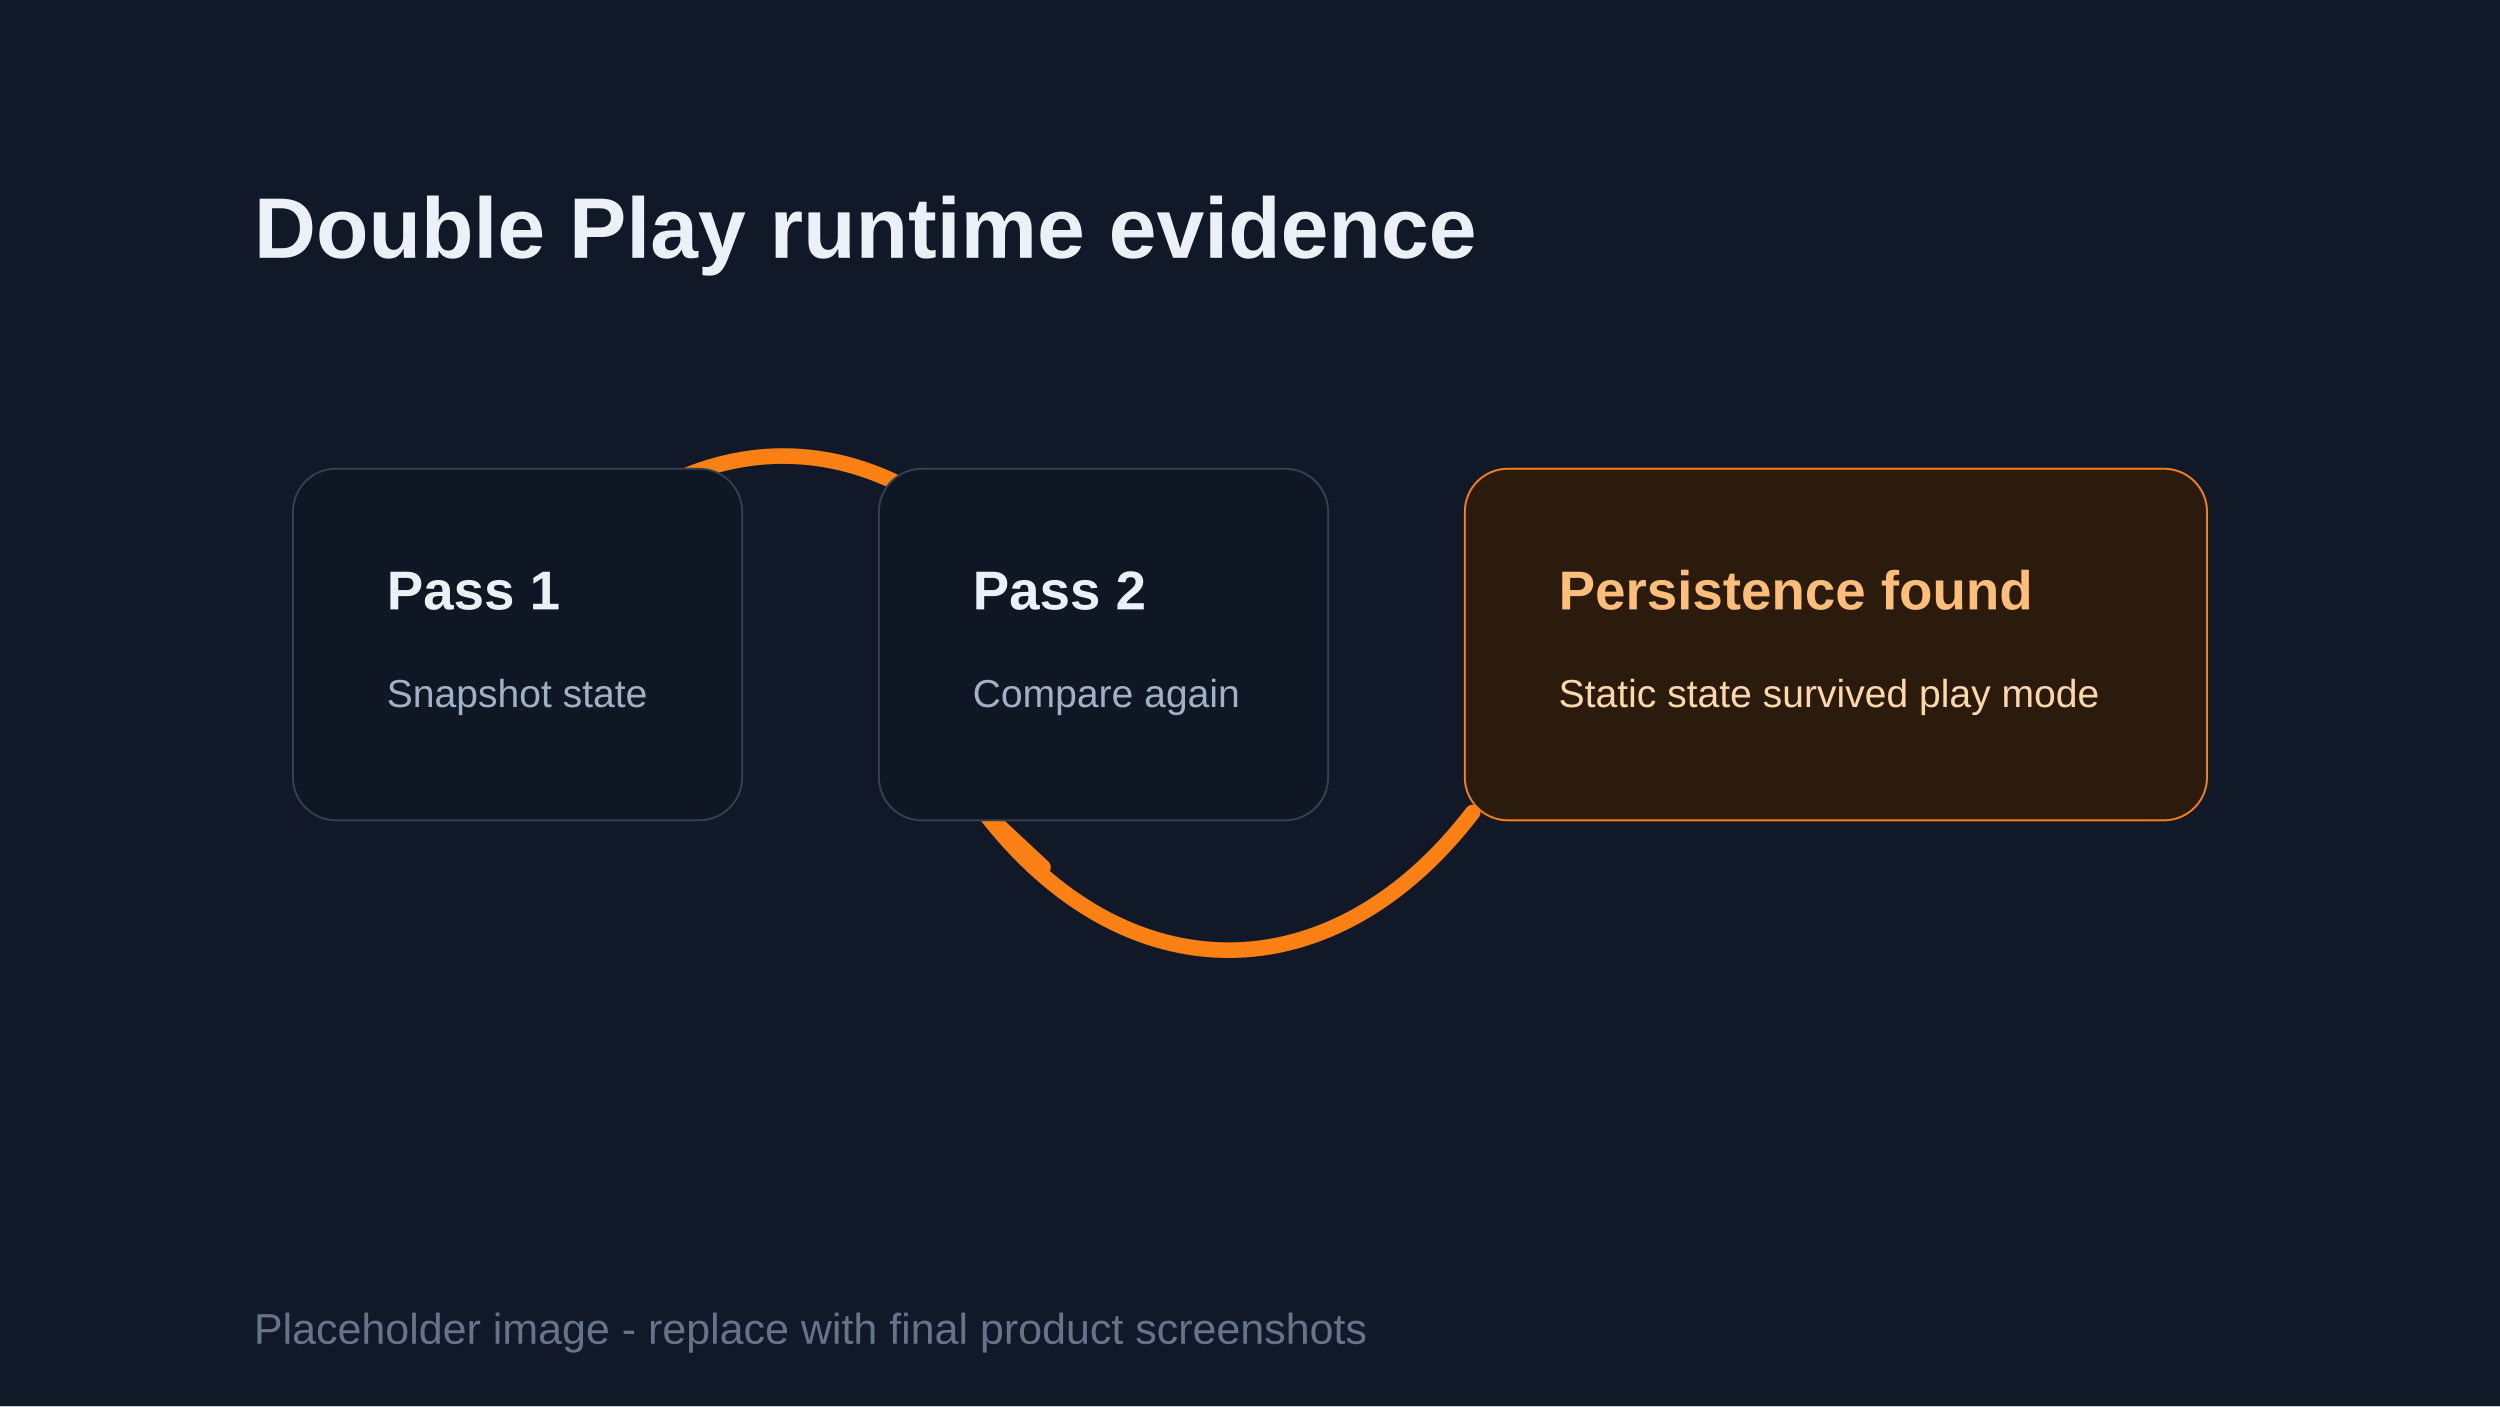
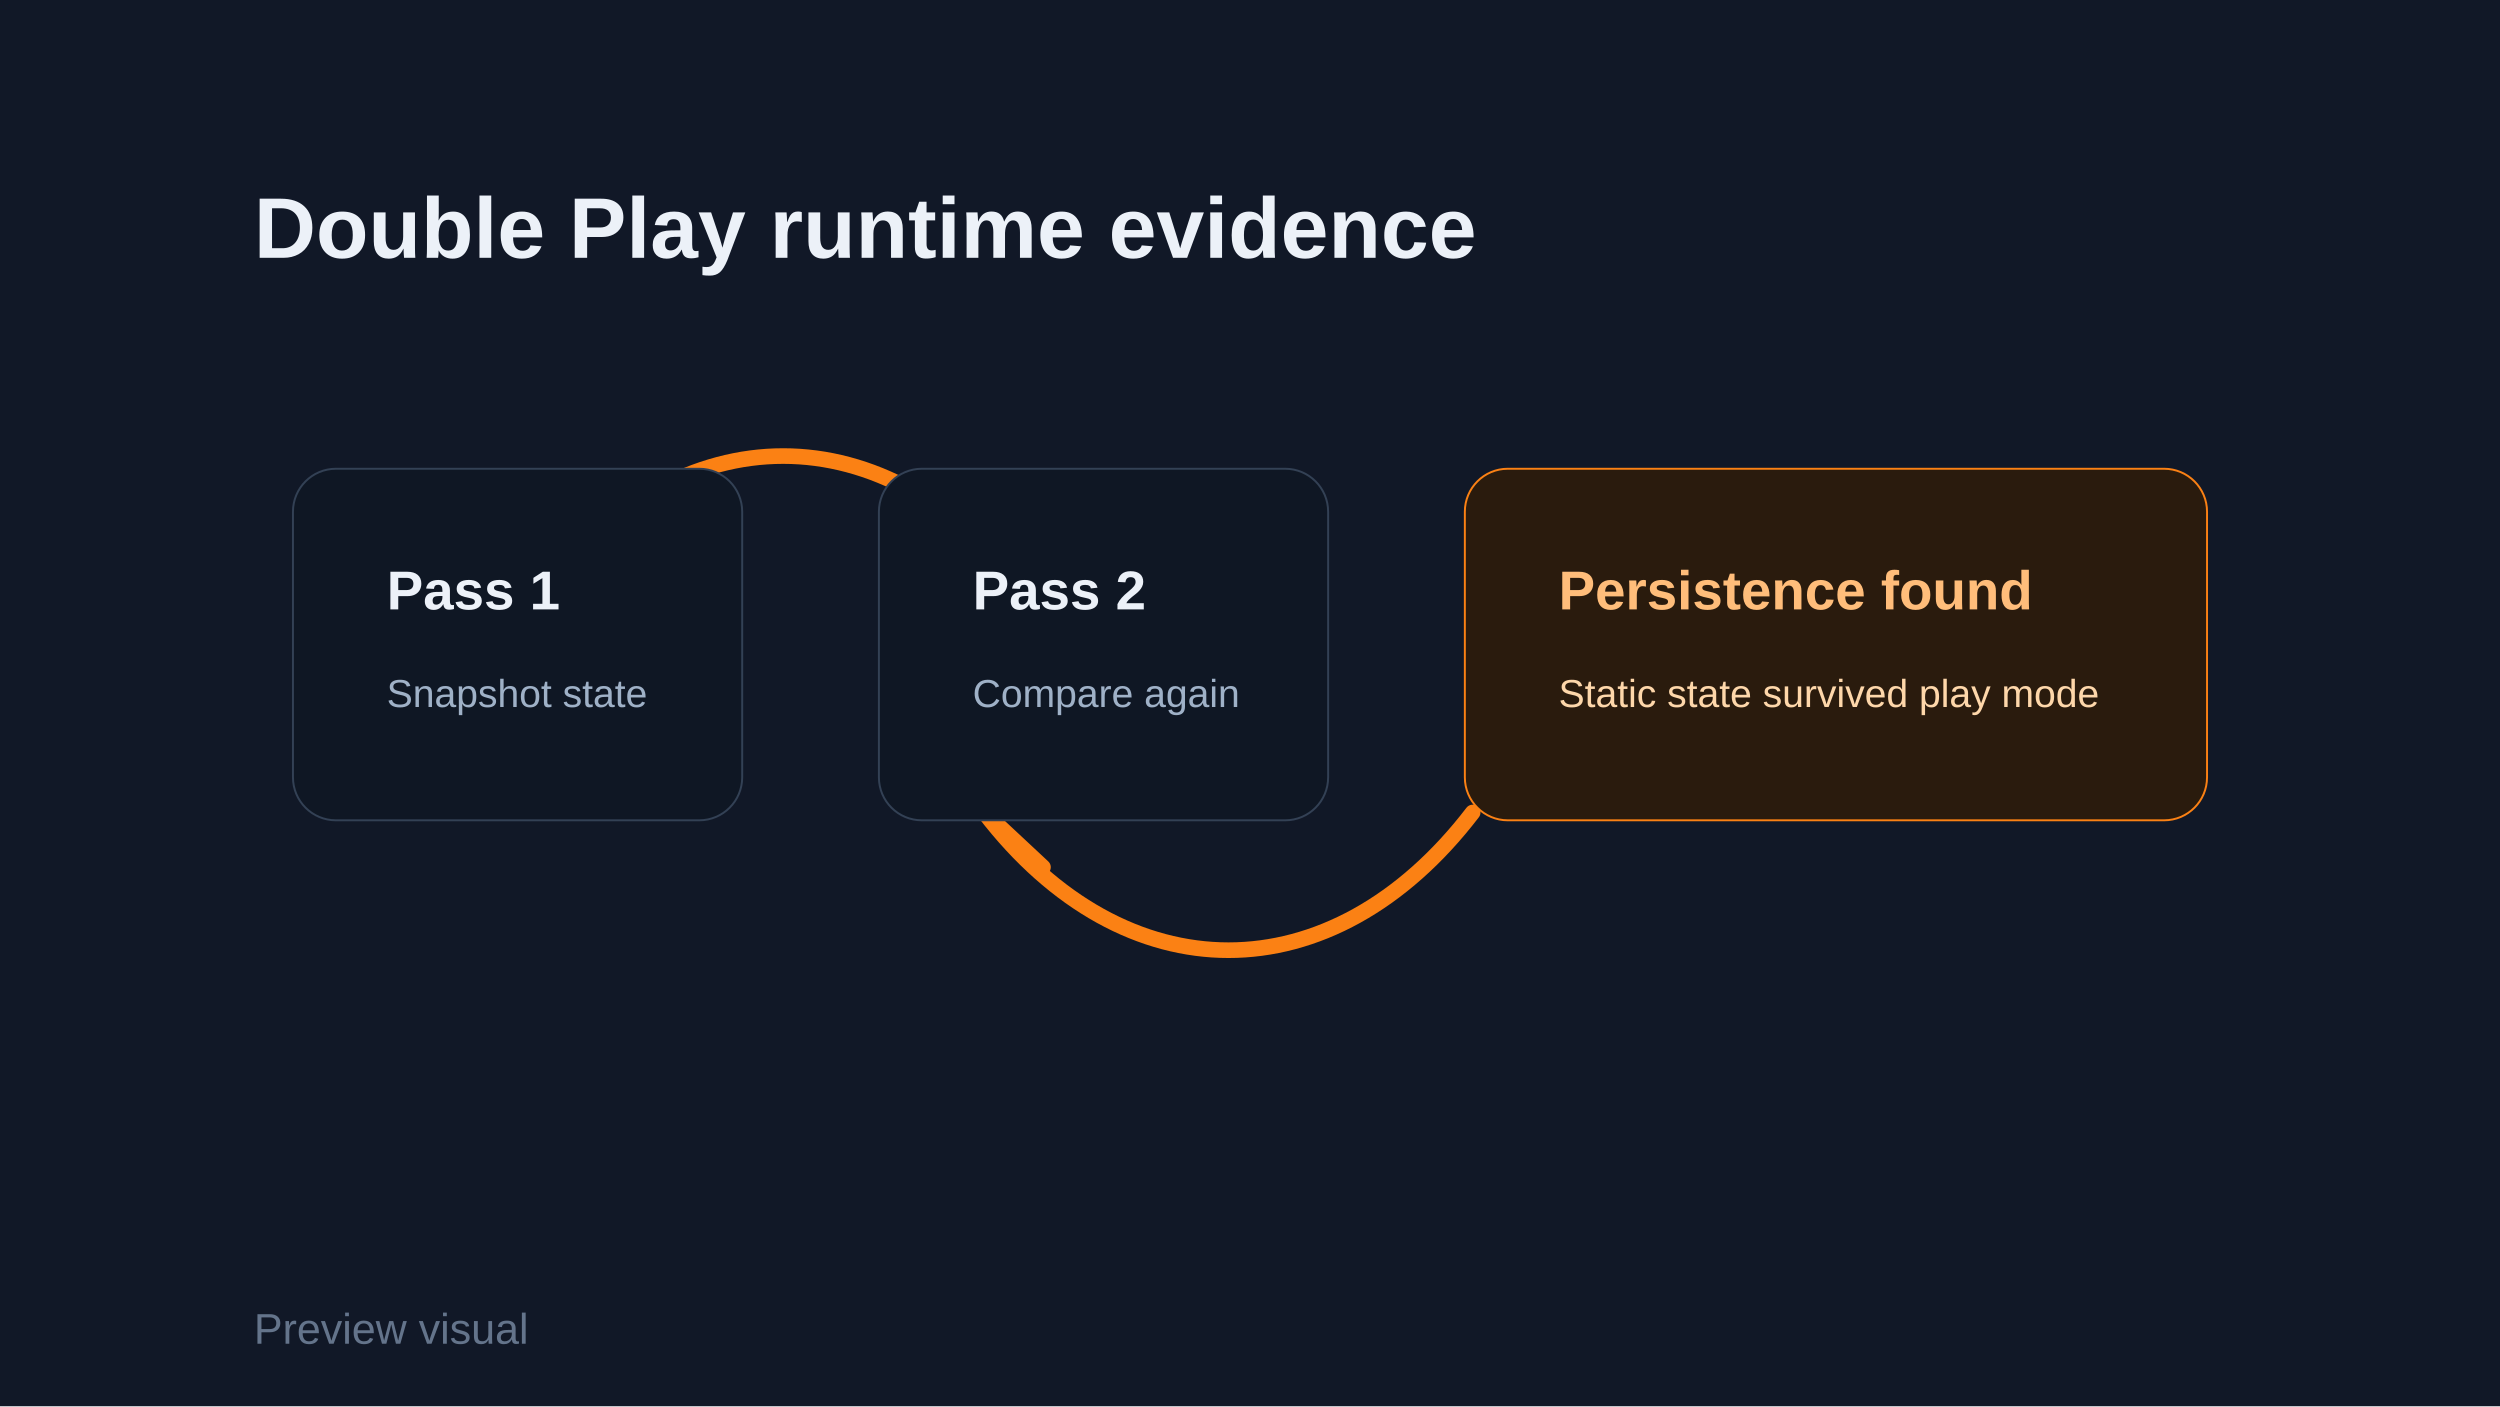
<svg xmlns="http://www.w3.org/2000/svg" width="1280" height="720" viewBox="0 0 1280 720" role="img" aria-labelledby="title desc">
  <rect width="1280" height="720" fill="#111827" />
  <text x="130" y="132" fill="#ecf1f8" font-family="Segoe UI, Arial, sans-serif" font-size="44" font-weight="800">Double Play runtime evidence</text>
  <g fill="none" stroke="#fb8114" stroke-width="8" stroke-linecap="round" stroke-linejoin="round">
    <path d="M276 304c72-94 178-94 250 0" />
    <path d="M496 276l30 28-34 24" />
    <path d="M754 416c-72 94-178 94-250 0" />
    <path d="M534 444l-30-28 34-24" />
  </g>
  <g font-family="Segoe UI, Arial, sans-serif">
    <rect x="150" y="240" width="230" height="180" rx="22" fill="#0f1724" stroke="#334155" />
    <text x="198" y="312" fill="#ecf1f8" font-size="28" font-weight="800">Pass 1</text>
    <text x="198" y="362" fill="#9fb1c7" font-size="20">Snapshot state</text>
    <rect x="450" y="240" width="230" height="180" rx="22" fill="#0f1724" stroke="#334155" />
    <text x="498" y="312" fill="#ecf1f8" font-size="28" font-weight="800">Pass 2</text>
    <text x="498" y="362" fill="#9fb1c7" font-size="20">Compare again</text>
    <rect x="750" y="240" width="380" height="180" rx="22" fill="#2a1b0d" stroke="#fb8114" />
    <text x="798" y="312" fill="#ffbd7a" font-size="28" font-weight="800">Persistence found</text>
    <text x="798" y="362" fill="#fed7aa" font-size="20">Static state survived play mode</text>
  </g>
-   <text x="130" y="688" fill="#64748b" font-family="Segoe UI, Arial, sans-serif" font-size="22">Placeholder image - replace with final product screenshots</text>
+   <text x="130" y="688" fill="#64748b" font-family="Segoe UI, Arial, sans-serif" font-size="22">Preview visual</text>
</svg>
